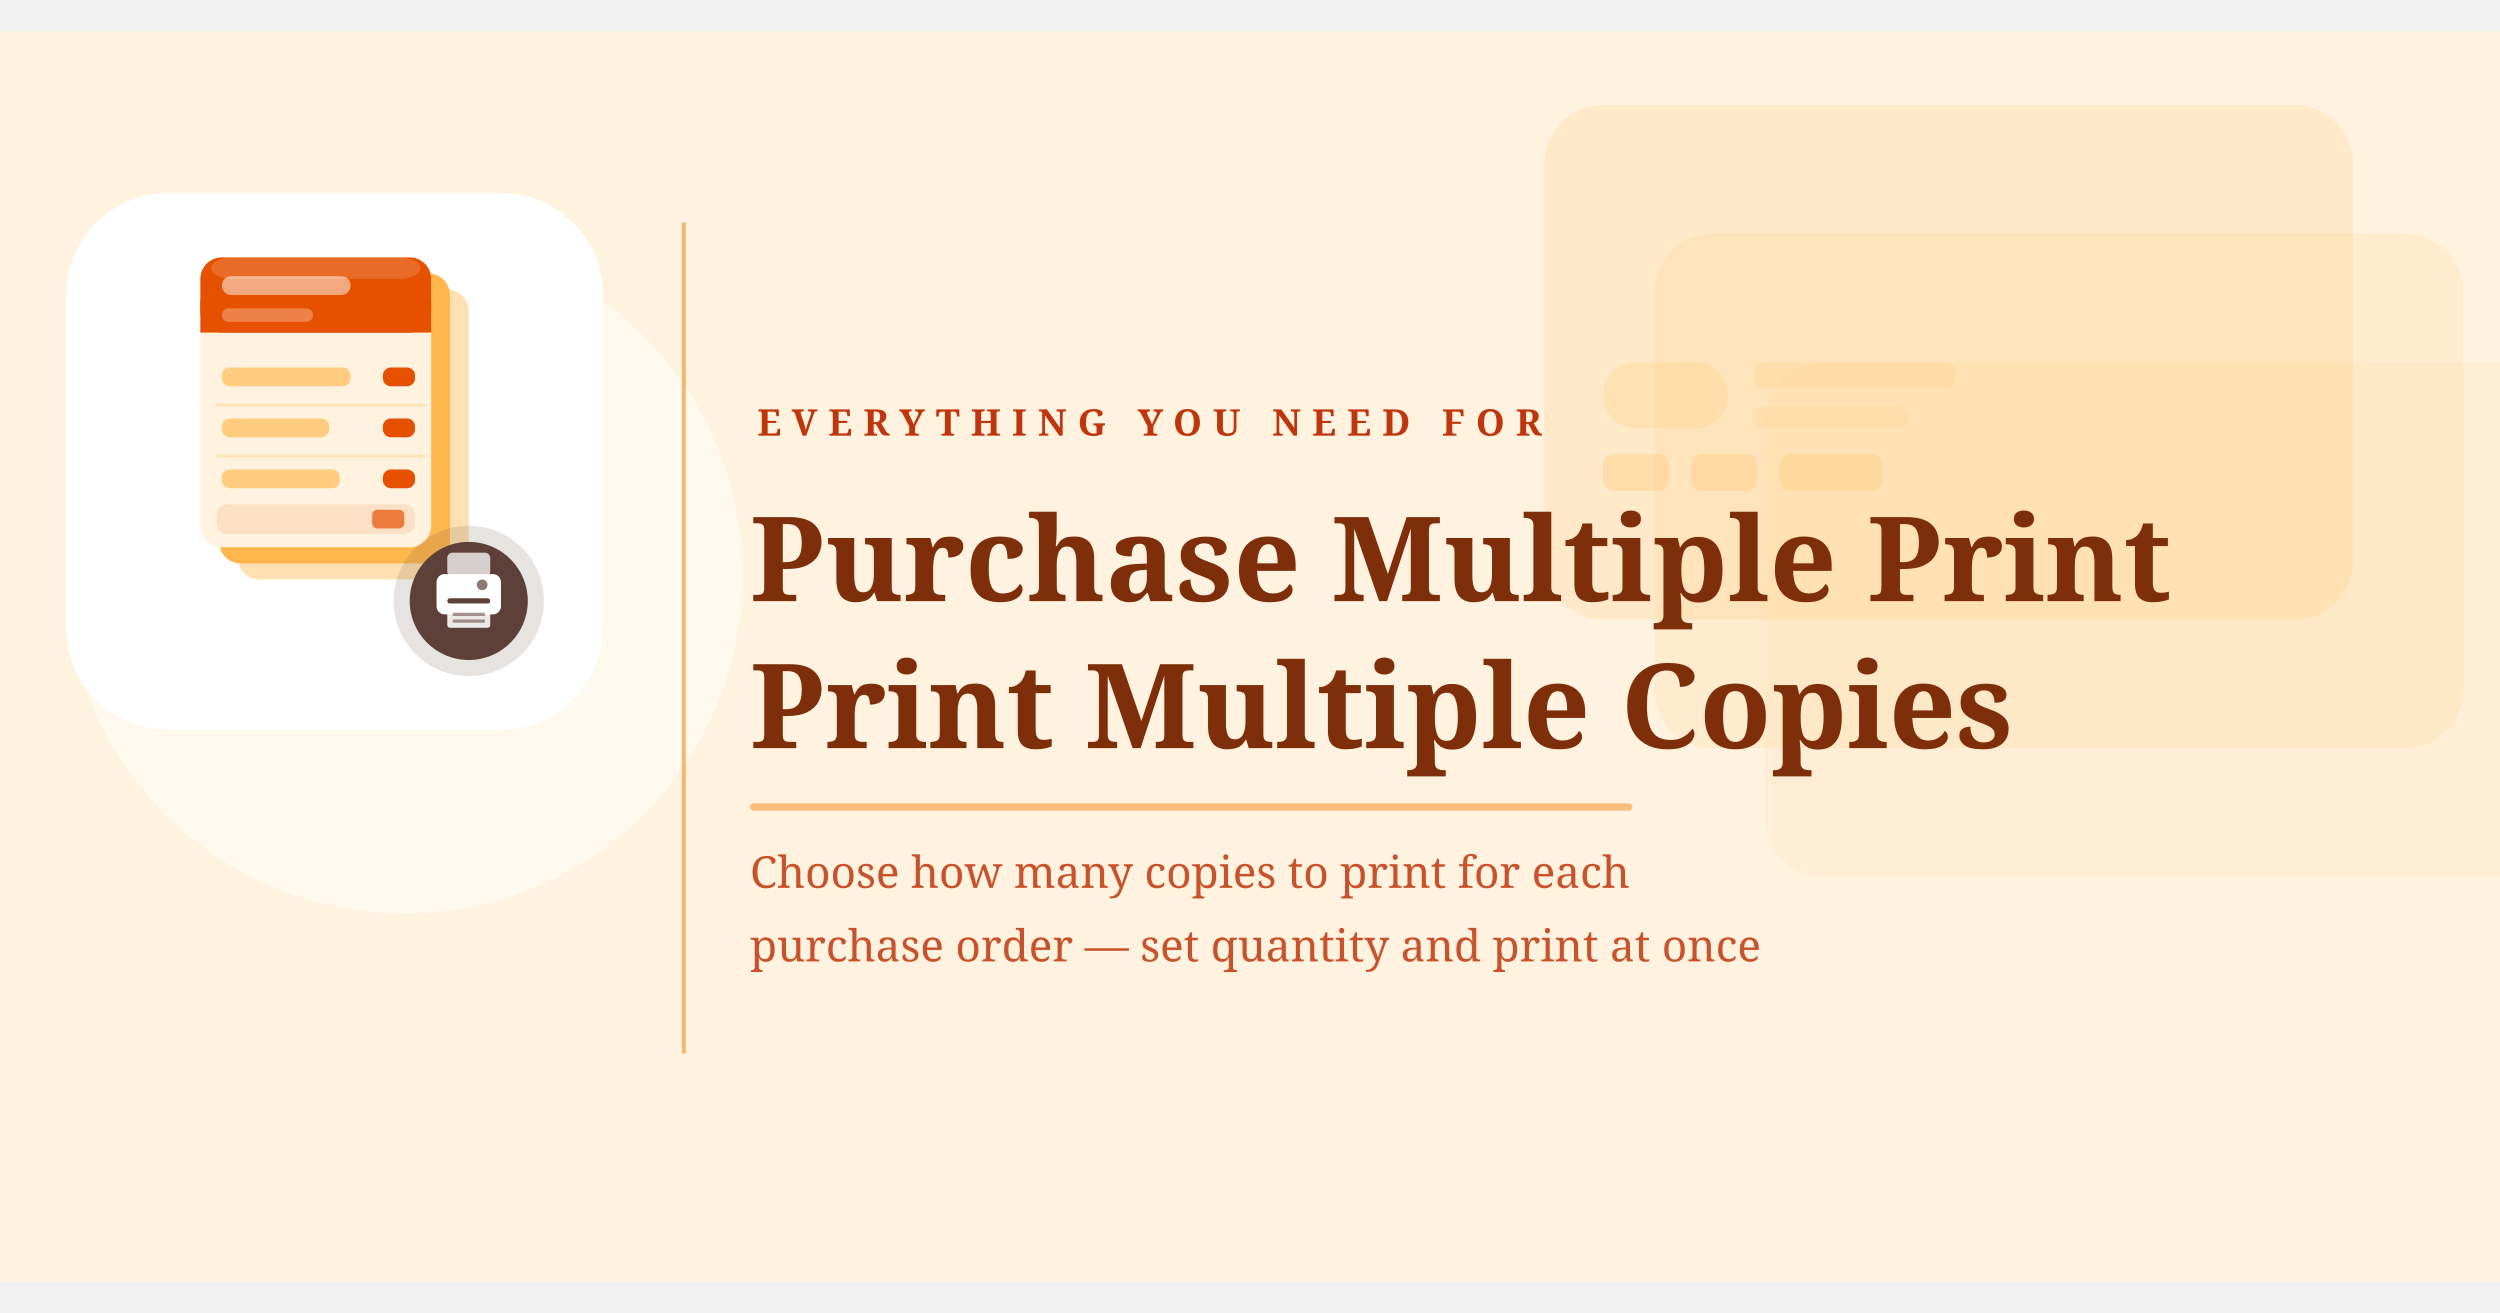
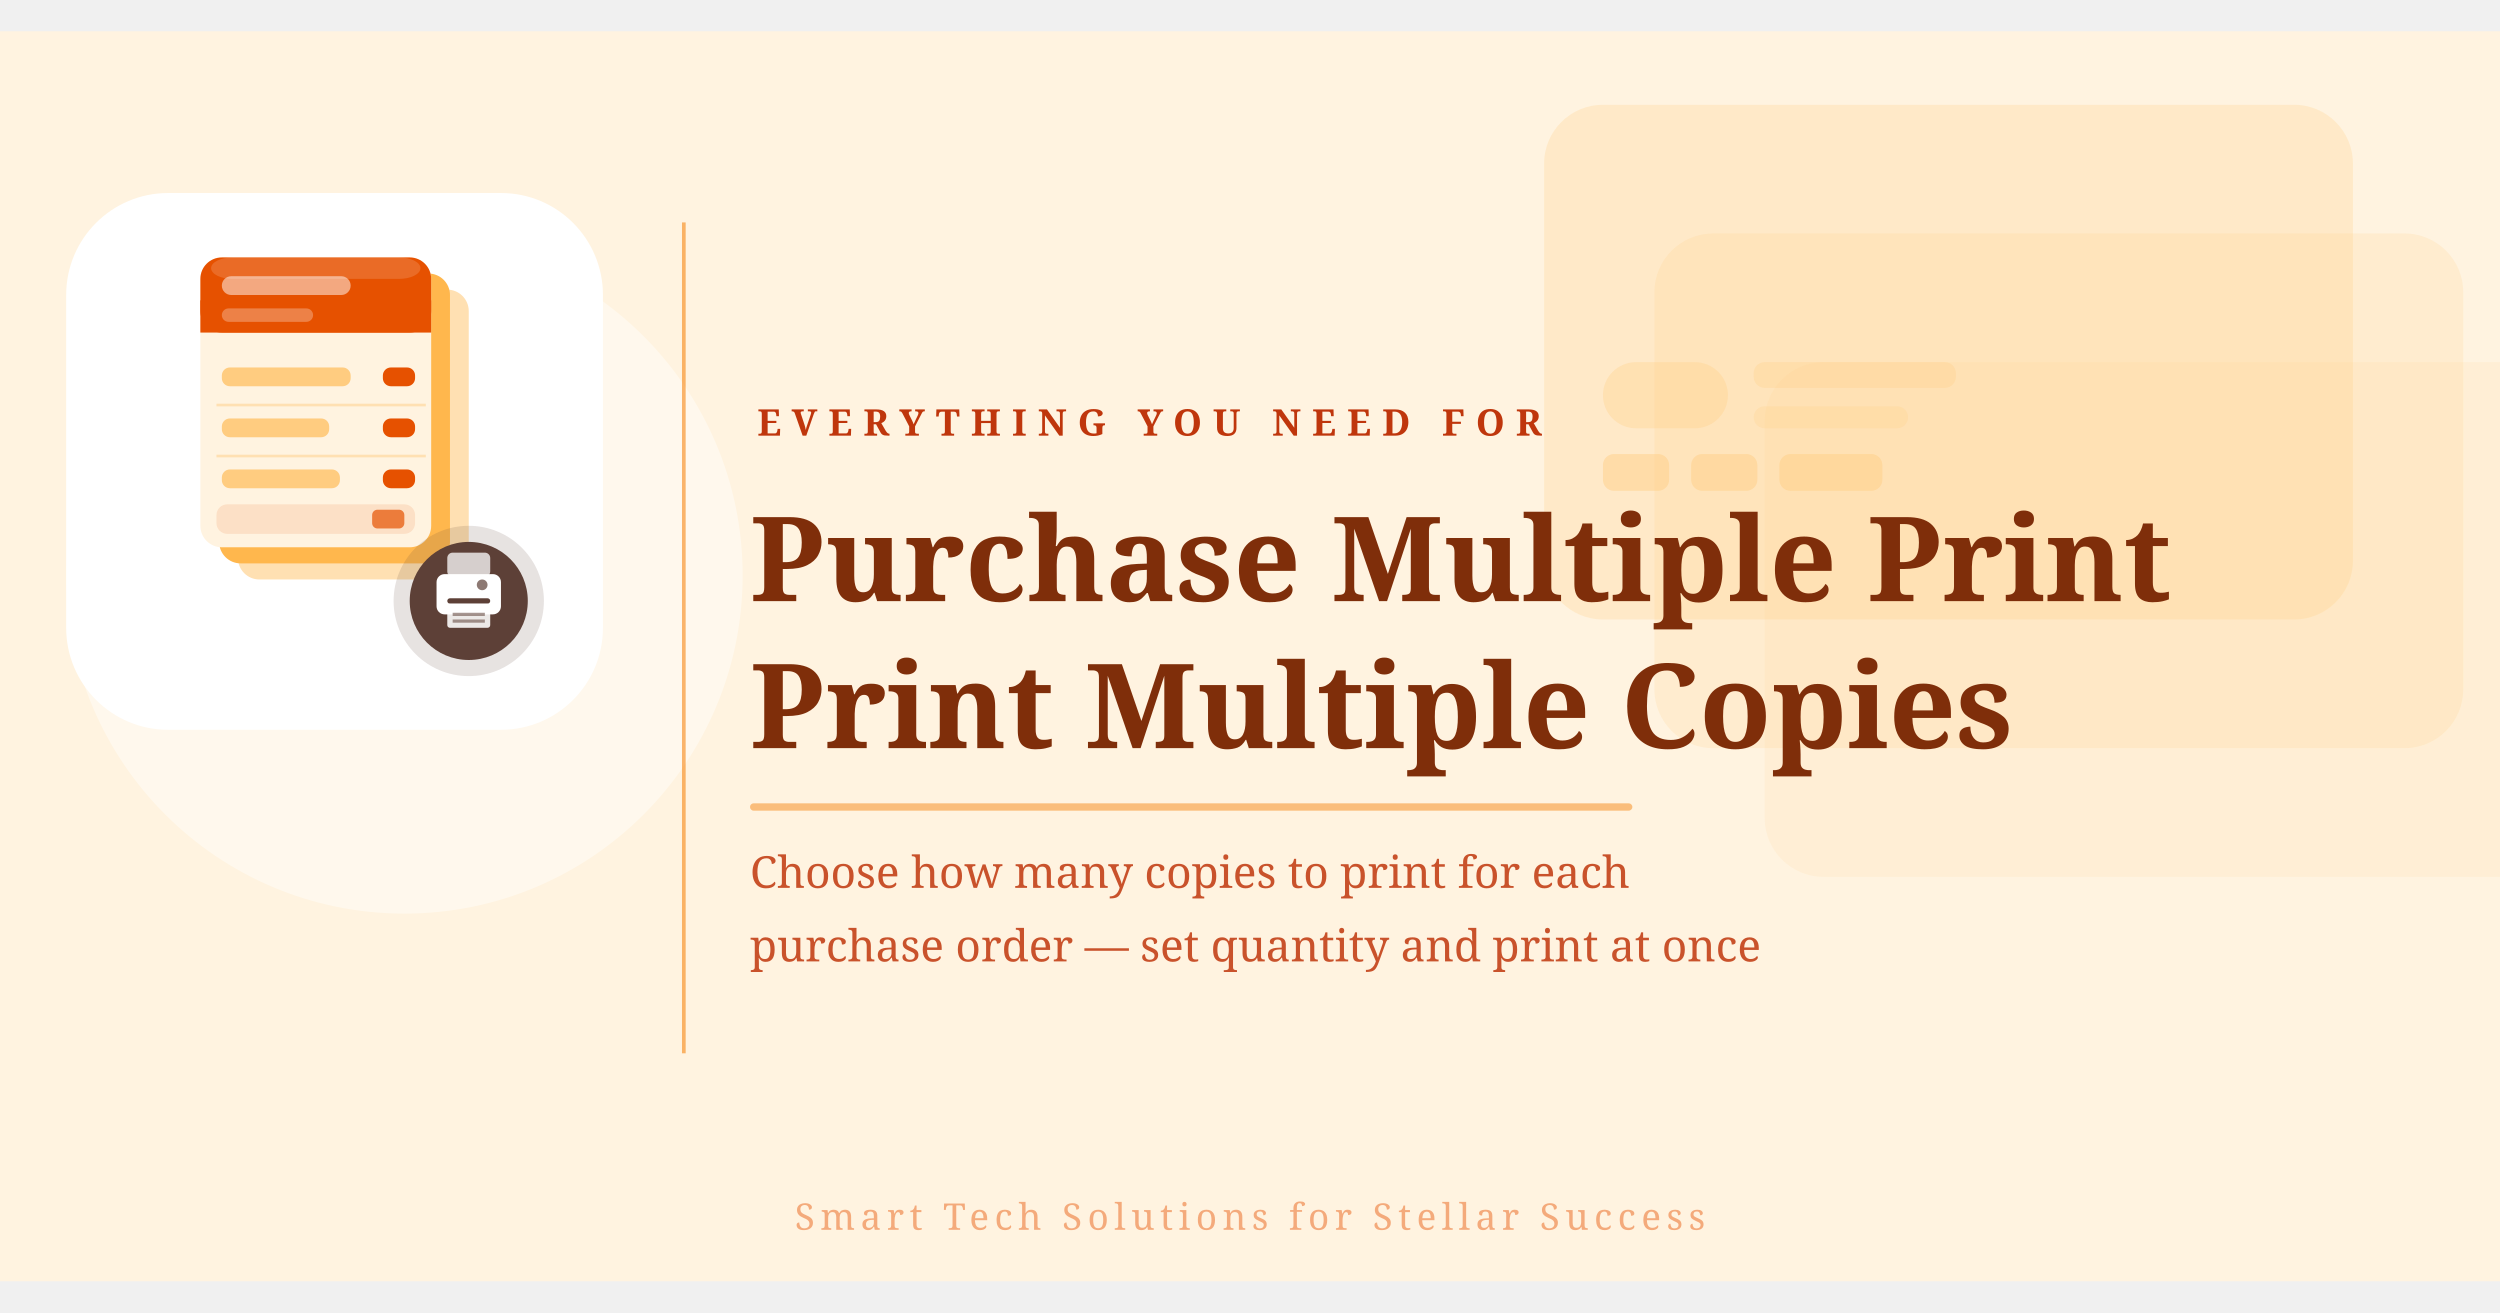
<svg xmlns="http://www.w3.org/2000/svg" width="1200" height="630" viewBox="0 0 680 340">
  <rect width="680" height="340" fill="#FFF3E0" />
  <rect x="420" y="20" width="220" height="140" rx="16" fill="#FFCC80" opacity="0.25" />
  <rect x="450" y="55" width="220" height="140" rx="16" fill="#FFCC80" opacity="0.18" />
  <rect x="480" y="90" width="220" height="140" rx="16" fill="#FFCC80" opacity="0.12" />
  <rect x="436" y="90" width="34" height="18" rx="9" fill="#FFCC80" opacity="0.30" />
  <rect x="477" y="90" width="55" height="7" rx="3" fill="#FFCC80" opacity="0.28" />
  <rect x="477" y="102" width="42" height="6" rx="3" fill="#FFCC80" opacity="0.22" />
  <rect x="436" y="115" width="18" height="10" rx="3" fill="#FFCC80" opacity="0.45" />
  <rect x="460" y="115" width="18" height="10" rx="3" fill="#FFCC80" opacity="0.45" />
  <rect x="484" y="115" width="28" height="10" rx="3" fill="#FFCC80" opacity="0.45" />
  <circle cx="110" cy="148" r="92" fill="white" opacity="0.42" />
  <g transform="translate(18,44) scale(0.73)">
    <rect width="200" height="200" rx="38" fill="#FFFFFF" />
    <rect x="64" y="36" width="86" height="108" rx="8" fill="#FFE0B2" />
    <rect x="57" y="30" width="86" height="108" rx="8" fill="#FFB74D" />
    <rect x="50" y="24" width="86" height="108" rx="8" fill="#FFF3E0" />
    <rect x="50" y="24" width="86" height="28" rx="8" fill="#E65100" />
    <rect x="50" y="40" width="86" height="12" fill="#E65100" />
    <rect x="58" y="31" width="48" height="7" rx="3.5" fill="white" opacity="0.5" />
    <rect x="58" y="43" width="34" height="5" rx="2.5" fill="white" opacity="0.28" />
    <rect x="54" y="24" width="78" height="8" rx="8" fill="white" opacity="0.15" />
    <rect x="58" y="65" width="48" height="7" rx="3" fill="#FFCC80" />
    <rect x="118" y="65" width="12" height="7" rx="3" fill="#E65100" />
    <line x1="56" y1="79" x2="134" y2="79" stroke="#FFE0B2" stroke-width="1" />
    <rect x="58" y="84" width="40" height="7" rx="3" fill="#FFCC80" />
    <rect x="118" y="84" width="12" height="7" rx="3" fill="#E65100" />
    <line x1="56" y1="98" x2="134" y2="98" stroke="#FFE0B2" stroke-width="1" />
    <rect x="58" y="103" width="44" height="7" rx="3" fill="#FFCC80" />
    <rect x="118" y="103" width="12" height="7" rx="3" fill="#E65100" />
    <rect x="56" y="116" width="74" height="11" rx="4" fill="#E65100" opacity="0.12" />
    <rect x="114" y="118" width="12" height="7" rx="2" fill="#E65100" opacity="0.7" />
    <circle cx="150" cy="152" r="28" fill="#5D4037" opacity="0.15" />
    <circle cx="150" cy="152" r="22" fill="#5D4037" />
    <rect x="142" y="134" width="16" height="9" rx="2" fill="white" opacity="0.75" />
    <rect x="138" y="142" width="24" height="15" rx="3" fill="white" />
    <rect x="142" y="151" width="16" height="2" rx="1" fill="#5D4037" />
    <rect x="142" y="153" width="16" height="9" rx="1" fill="rgba(255,255,255,0.88)" />
    <line x1="144" y1="157" x2="156" y2="157" stroke="#5D4037" stroke-width="1.2" opacity="0.55" />
    <line x1="144" y1="159.5" x2="156" y2="159.5" stroke="#5D4037" stroke-width="1.2" opacity="0.55" />
    <circle cx="155" cy="146" r="2" fill="#5D4037" opacity="0.7" />
  </g>
  <line x1="186" y1="52" x2="186" y2="278" stroke="#F57C00" stroke-width="1" opacity="0.55" />
  <text x="206" y="110" font-family="Georgia,serif" font-size="10" fill="#BF360C" letter-spacing="3" font-weight="bold">EVERYTHING YOU NEED FOR</text>
  <text x="204" y="155" font-family="Georgia,serif" font-size="32" fill="#7F2E0A" font-weight="bold">Purchase Multiple Print</text>
  <text x="204" y="195" font-family="Georgia,serif" font-size="32" fill="#7F2E0A" font-weight="bold">Print Multiple Copies</text>
  <rect x="204" y="210" width="240" height="2" rx="1" fill="#F57C00" opacity="0.45" />
  <text x="204" y="233" font-family="Georgia,serif" font-size="12" fill="#BF360C" opacity="0.85">Choose how many copies to print for each</text>
  <text x="204" y="253" font-family="Georgia,serif" font-size="12" fill="#BF360C" opacity="0.85">purchase order — set quantity and print at once</text>
+   <text x="340" y="326" font-family="Georgia,serif" font-size="10" fill="#E65100" text-anchor="middle" opacity="0.45" letter-spacing="1.5">Smart Tech Solutions for Stellar Success</text>
</svg>
